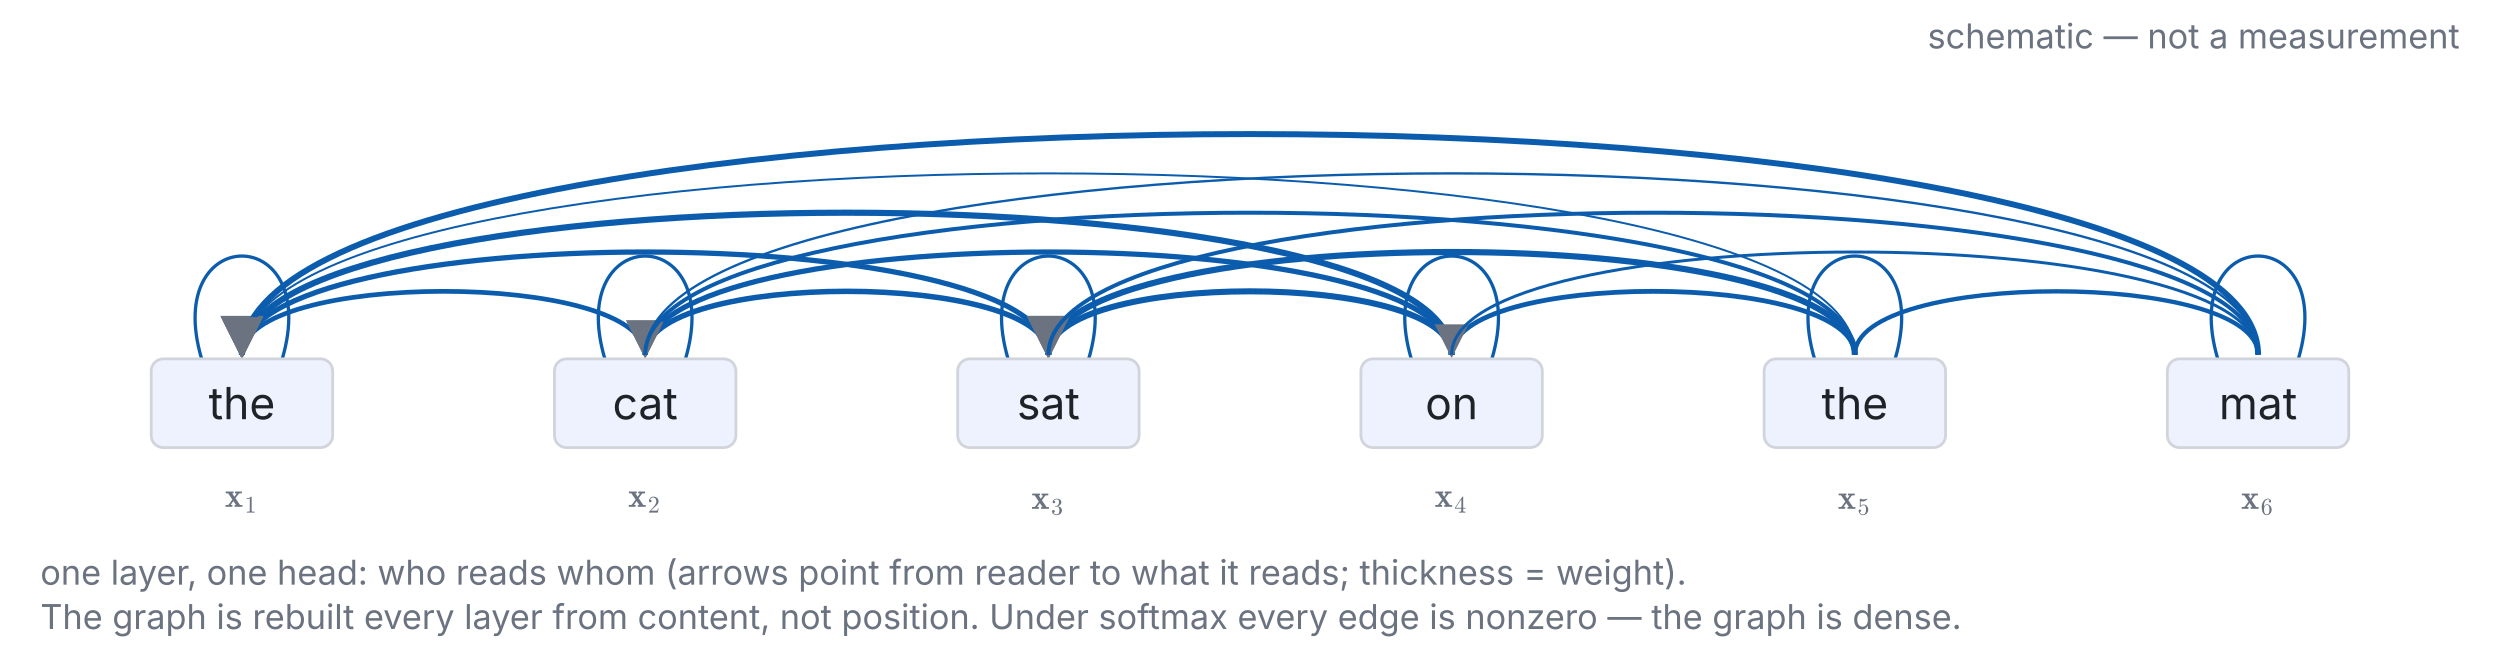
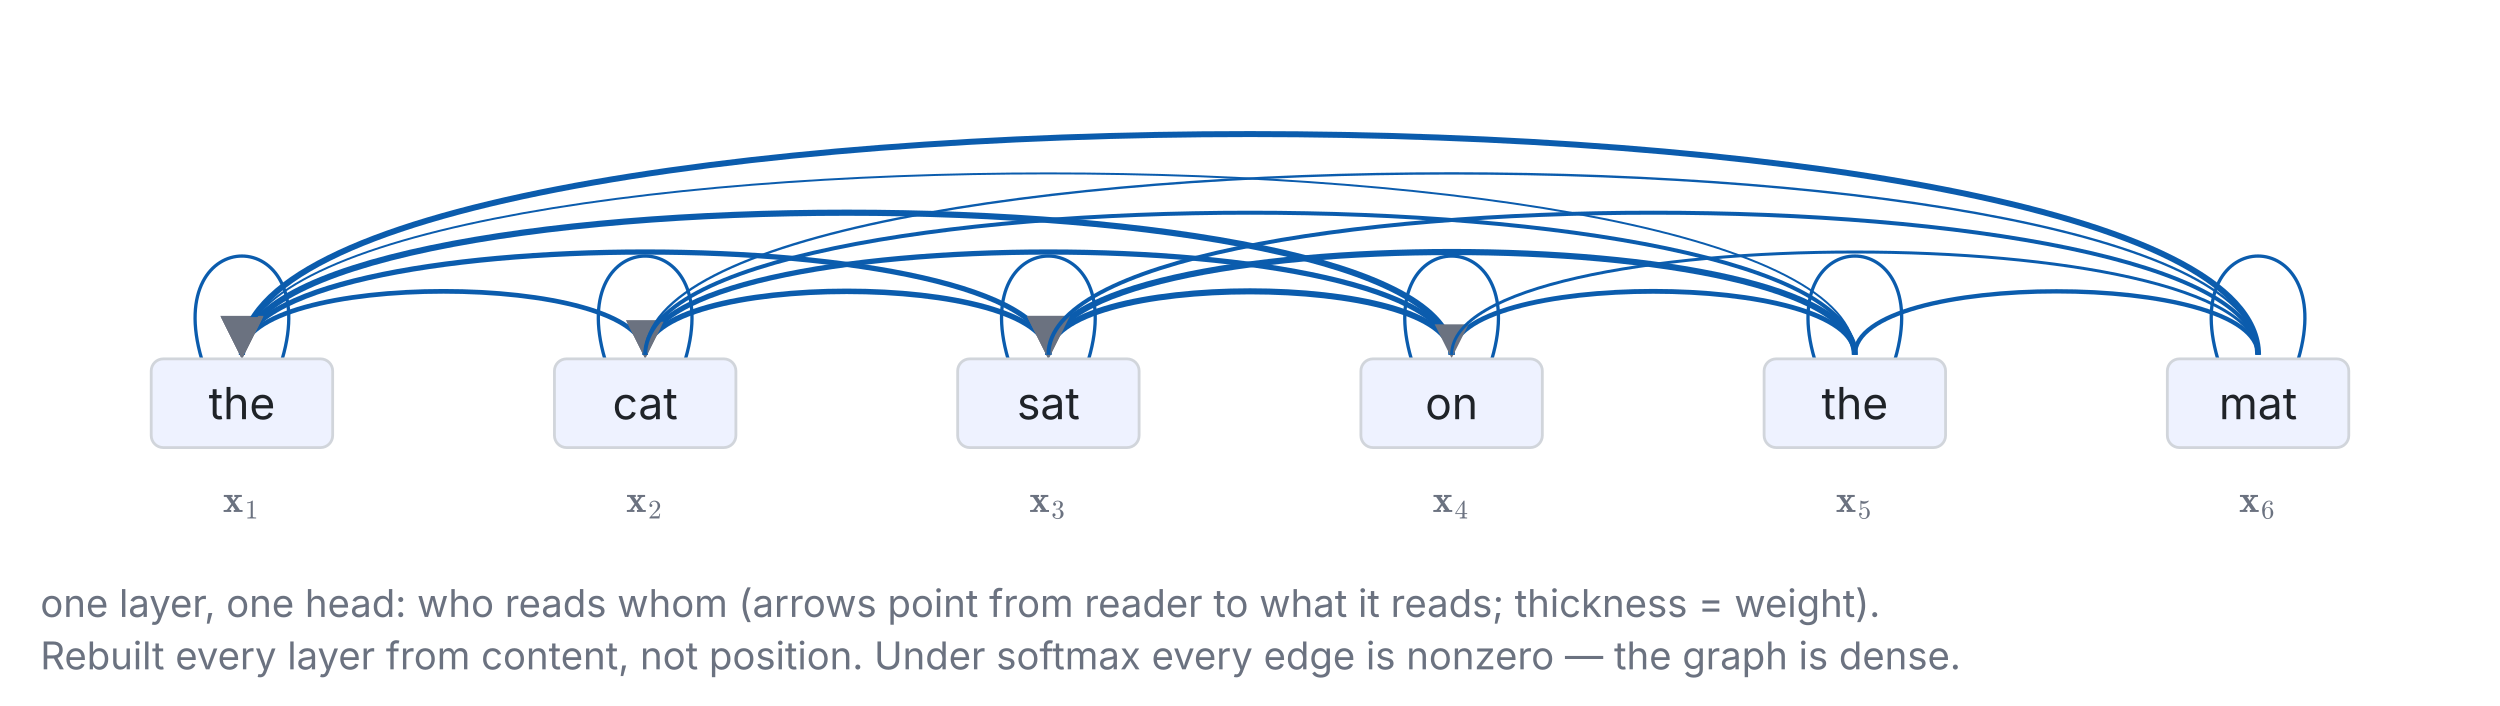
- <svg xmlns="http://www.w3.org/2000/svg" xmlns:xlink="http://www.w3.org/1999/xlink" viewBox="0 0 1240 330" width="100%" font-family="-apple-system,BlinkMacSystemFont,Segoe UI,Helvetica Neue,PingFang TC,Noto Sans TC,sans-serif">
+ <svg xmlns="http://www.w3.org/2000/svg" xmlns:xlink="http://www.w3.org/1999/xlink" viewBox="0 0 1240 350" width="100%" font-family="-apple-system,BlinkMacSystemFont,Segoe UI,Helvetica Neue,PingFang TC,Noto Sans TC,sans-serif">
  <defs>
    <marker id="ah-routing" viewBox="0 0 10 10" refX="9" refY="5" markerWidth="7" markerHeight="7" orient="auto-start-reverse">
      <path d="M0,0 L10,5 L0,10 z" fill="#6b7280" />
    </marker>
  </defs>
  <path d="M100,178 C80,110 160,110 140,178" stroke="#0b5cad" stroke-width="1.64" fill="none" />
  <path d="M320,176 C320,134 120,134 120,176" stroke="#0b5cad" stroke-width="2.34" fill="none" marker-end="url(#ah-routing)" />
  <path d="M300,178 C280,110 360,110 340,178" stroke="#0b5cad" stroke-width="1.64" fill="none" />
  <path d="M520,176 C520,108 120,108 120,176" stroke="#0b5cad" stroke-width="2.611" fill="none" marker-end="url(#ah-routing)" />
  <path d="M520,176 C520,134 320,134 320,176" stroke="#0b5cad" stroke-width="2.733" fill="none" marker-end="url(#ah-routing)" />
  <path d="M500,178 C480,110 560,110 540,178" stroke="#0b5cad" stroke-width="1.64" fill="none" />
  <path d="M720,176 C720,82 120,82 120,176" stroke="#0b5cad" stroke-width="3.069" fill="none" marker-end="url(#ah-routing)" />
  <path d="M720,176 C720,108 320,108 320,176" stroke="#0b5cad" stroke-width="2.607" fill="none" marker-end="url(#ah-routing)" />
  <path d="M720,176 C720,134 520,134 520,176" stroke="#0b5cad" stroke-width="3.023" fill="none" marker-end="url(#ah-routing)" />
  <path d="M700,178 C680,110 760,110 740,178" stroke="#0b5cad" stroke-width="1.64" fill="none" />
  <path d="M920,176 C920,56 120,56 120,176" stroke="#0b5cad" stroke-width="0.986" fill="none" />
  <path d="M920,176 C920,82 320,82 320,176" stroke="#0b5cad" stroke-width="1.982" fill="none" />
  <path d="M920,176 C920,108 520,108 520,176" stroke="#0b5cad" stroke-width="3.071" fill="none" marker-end="url(#ah-routing)" />
  <path d="M920,176 C920,134 720,134 720,176" stroke="#0b5cad" stroke-width="2.4" fill="none" marker-end="url(#ah-routing)" />
  <path d="M900,178 C880,110 960,110 940,178" stroke="#0b5cad" stroke-width="1.64" fill="none" />
  <path d="M1120,176 C1120,30 120,30 120,176" stroke="#0b5cad" stroke-width="2.974" fill="none" marker-end="url(#ah-routing)" />
  <path d="M1120,176 C1120,56 320,56 320,176" stroke="#0b5cad" stroke-width="1.178" fill="none" />
  <path d="M1120,176 C1120,82 520,82 520,176" stroke="#0b5cad" stroke-width="1.989" fill="none" />
  <path d="M1120,176 C1120,108 720,108 720,176" stroke="#0b5cad" stroke-width="1.482" fill="none" />
  <path d="M1120,176 C1120,134 920,134 920,176" stroke="#0b5cad" stroke-width="2.16" fill="none" />
  <path d="M1100,178 C1080,110 1160,110 1140,178" stroke="#0b5cad" stroke-width="1.64" fill="none" />
  <rect x="75" y="178" width="90" height="44" rx="6" fill="#eef2ff" stroke="#d1d5db" stroke-width="1.4" />
  <text x="120" y="207.92" font-size="22" fill="#1f2328" text-anchor="middle" font-weight="400">the</text>
-   <svg x="111.585" y="238.547" width="16.83" height="16.453" viewBox="0 0 16.83 16.453">
+   <svg x="110.595" y="239.612" width="18.81" height="18.388" viewBox="0 0 18.81 18.388">
    <defs>
      <style type="text/css">*{stroke-linejoin: round; stroke-linecap: butt}</style>
    </defs>
    <g id="t25-figure_1">
      <g id="t25-patch_1">
-         <path d="M 0 16.453  L 16.83 16.453  L 16.83 0  L 0 0  L 0 16.453  z " style="fill: none" />
+         <path d="M 0 18.388  L 18.81 18.388  L 18.81 0  L 0 0  L 0 18.388  z " style="fill: none" />
      </g>
      <g id="t25-text_1">
-         <g style="fill: #6b7280" transform="translate(0 12.91734) scale(0.17 -0.17)">
+         <g style="fill: #6b7280" transform="translate(0 14.43703) scale(0.19 -0.19)">
          <defs>
            <path id="t25-Cmb10-78" d="M 109 0  L 109 325  Q 628 325 678 384  L 1381 1350  L 588 2516  L 141 2516  L 141 2841  L 1606 2841  L 1606 2516  L 1331 2516  L 1766 1881  L 2181 2463  Q 2181 2491 2072 2503  Q 1963 2516 1888 2516  L 1888 2841  L 3156 2841  L 3156 2516  Q 2638 2516 2584 2456  L 1959 1594  L 2816 325  L 3272 325  L 3272 0  L 1797 0  L 1797 325  L 2075 325  L 1575 1063  L 1081 378  Q 1081 356 1193 340  Q 1306 325 1381 325  L 1381 0  L 109 0  z " transform="scale(0.015625)" />
            <path id="t25-Cmr10-31" d="M 594 0  L 594 225  Q 1394 225 1394 428  L 1394 3788  Q 1063 3628 556 3628  L 556 3853  Q 1341 3853 1741 4263  L 1831 4263  Q 1853 4263 1873 4245  Q 1894 4228 1894 4206  L 1894 428  Q 1894 225 2694 225  L 2694 0  L 594 0  z " transform="scale(0.015625)" />
          </defs>
          <use xlink:href="#t25-Cmb10-78" transform="translate(0 0.609375)" />
          <use xlink:href="#t25-Cmr10-31" transform="translate(57.14969 -16.39688) scale(0.7)" />
        </g>
      </g>
    </g>
  </svg>
  <rect x="275" y="178" width="90" height="44" rx="6" fill="#eef2ff" stroke="#d1d5db" stroke-width="1.4" />
  <text x="320" y="207.92" font-size="22" fill="#1f2328" text-anchor="middle" font-weight="400">cat</text>
-   <svg x="311.585" y="238.547" width="16.83" height="16.453" viewBox="0 0 16.83 16.453">
+   <svg x="310.595" y="239.612" width="18.81" height="18.388" viewBox="0 0 18.81 18.388">
    <defs>
      <style type="text/css">*{stroke-linejoin: round; stroke-linecap: butt}</style>
    </defs>
    <g id="t26-figure_1">
      <g id="t26-patch_1">
-         <path d="M 0 16.453  L 16.83 16.453  L 16.83 0  L 0 0  L 0 16.453  z " style="fill: none" />
+         <path d="M 0 18.388  L 18.81 18.388  L 18.81 0  L 0 0  L 0 18.388  z " style="fill: none" />
      </g>
      <g id="t26-text_1">
-         <g style="fill: #6b7280" transform="translate(0 12.91734) scale(0.17 -0.17)">
+         <g style="fill: #6b7280" transform="translate(0 14.43703) scale(0.19 -0.19)">
          <defs>
            <path id="t26-Cmb10-78" d="M 109 0  L 109 325  Q 628 325 678 384  L 1381 1350  L 588 2516  L 141 2516  L 141 2841  L 1606 2841  L 1606 2516  L 1331 2516  L 1766 1881  L 2181 2463  Q 2181 2491 2072 2503  Q 1963 2516 1888 2516  L 1888 2841  L 3156 2841  L 3156 2516  Q 2638 2516 2584 2456  L 1959 1594  L 2816 325  L 3272 325  L 3272 0  L 1797 0  L 1797 325  L 2075 325  L 1575 1063  L 1081 378  Q 1081 356 1193 340  Q 1306 325 1381 325  L 1381 0  L 109 0  z " transform="scale(0.015625)" />
            <path id="t26-Cmr10-32" d="M 319 0  L 319 172  Q 319 188 331 206  L 1325 1306  Q 1550 1550 1690 1715  Q 1831 1881 1968 2097  Q 2106 2313 2186 2536  Q 2266 2759 2266 3009  Q 2266 3272 2169 3511  Q 2072 3750 1880 3894  Q 1688 4038 1416 4038  Q 1138 4038 916 3870  Q 694 3703 603 3438  Q 628 3444 672 3444  Q 816 3444 917 3347  Q 1019 3250 1019 3097  Q 1019 2950 917 2848  Q 816 2747 672 2747  Q 522 2747 420 2851  Q 319 2956 319 3097  Q 319 3338 409 3548  Q 500 3759 670 3923  Q 841 4088 1055 4175  Q 1269 4263 1509 4263  Q 1875 4263 2190 4108  Q 2506 3953 2690 3670  Q 2875 3388 2875 3009  Q 2875 2731 2753 2481  Q 2631 2231 2440 2026  Q 2250 1822 1953 1562  Q 1656 1303 1563 1216  L 838 519  L 1453 519  Q 1906 519 2211 526  Q 2516 534 2534 550  Q 2609 631 2688 1141  L 2875 1141  L 2694 0  L 319 0  z " transform="scale(0.015625)" />
          </defs>
          <use xlink:href="#t26-Cmb10-78" transform="translate(0 0.609375)" />
          <use xlink:href="#t26-Cmr10-32" transform="translate(57.14969 -16.39688) scale(0.7)" />
        </g>
      </g>
    </g>
  </svg>
  <rect x="475" y="178" width="90" height="44" rx="6" fill="#eef2ff" stroke="#d1d5db" stroke-width="1.4" />
  <text x="520" y="207.92" font-size="22" fill="#1f2328" text-anchor="middle" font-weight="400">sat</text>
-   <svg x="511.585" y="239.547" width="16.83" height="16.453" viewBox="0 0 16.83 16.453">
+   <svg x="510.595" y="239.612" width="18.81" height="18.388" viewBox="0 0 18.81 18.388">
    <defs>
      <style type="text/css">*{stroke-linejoin: round; stroke-linecap: butt}</style>
    </defs>
    <g id="t27-figure_1">
      <g id="t27-patch_1">
-         <path d="M 0 16.453  L 16.83 16.453  L 16.83 0  L 0 0  L 0 16.453  z " style="fill: none" />
+         <path d="M 0 18.388  L 18.81 18.388  L 18.81 0  L 0 0  L 0 18.388  z " style="fill: none" />
      </g>
      <g id="t27-text_1">
-         <g style="fill: #6b7280" transform="translate(0 12.91734) scale(0.17 -0.17)">
+         <g style="fill: #6b7280" transform="translate(0 14.43703) scale(0.19 -0.19)">
          <defs>
            <path id="t27-Cmb10-78" d="M 109 0  L 109 325  Q 628 325 678 384  L 1381 1350  L 588 2516  L 141 2516  L 141 2841  L 1606 2841  L 1606 2516  L 1331 2516  L 1766 1881  L 2181 2463  Q 2181 2491 2072 2503  Q 1963 2516 1888 2516  L 1888 2841  L 3156 2841  L 3156 2516  Q 2638 2516 2584 2456  L 1959 1594  L 2816 325  L 3272 325  L 3272 0  L 1797 0  L 1797 325  L 2075 325  L 1575 1063  L 1081 378  Q 1081 356 1193 340  Q 1306 325 1381 325  L 1381 0  L 109 0  z " transform="scale(0.015625)" />
            <path id="t27-Cmr10-33" d="M 609 494  Q 759 275 1012 169  Q 1266 63 1556 63  Q 1928 63 2084 380  Q 2241 697 2241 1100  Q 2241 1281 2208 1462  Q 2175 1644 2097 1800  Q 2019 1956 1883 2050  Q 1747 2144 1550 2144  L 1125 2144  Q 1069 2144 1069 2203  L 1069 2259  Q 1069 2309 1125 2309  L 1478 2338  Q 1703 2338 1851 2506  Q 2000 2675 2069 2917  Q 2138 3159 2138 3378  Q 2138 3684 1994 3881  Q 1850 4078 1556 4078  Q 1313 4078 1091 3986  Q 869 3894 738 3706  Q 750 3709 759 3711  Q 769 3713 781 3713  Q 925 3713 1022 3613  Q 1119 3513 1119 3372  Q 1119 3234 1022 3134  Q 925 3034 781 3034  Q 641 3034 541 3134  Q 441 3234 441 3372  Q 441 3647 606 3850  Q 772 4053 1033 4158  Q 1294 4263 1556 4263  Q 1750 4263 1965 4205  Q 2181 4147 2356 4039  Q 2531 3931 2642 3762  Q 2753 3594 2753 3378  Q 2753 3109 2633 2881  Q 2513 2653 2303 2487  Q 2094 2322 1844 2241  Q 2122 2188 2372 2031  Q 2622 1875 2773 1631  Q 2925 1388 2925 1106  Q 2925 753 2731 467  Q 2538 181 2222 20  Q 1906 -141 1556 -141  Q 1256 -141 954 -26  Q 653 88 461 316  Q 269 544 269 863  Q 269 1022 375 1128  Q 481 1234 641 1234  Q 744 1234 830 1186  Q 916 1138 964 1050  Q 1013 963 1013 863  Q 1013 706 903 600  Q 794 494 641 494  L 609 494  z " transform="scale(0.015625)" />
          </defs>
          <use xlink:href="#t27-Cmb10-78" transform="translate(0 0.609375)" />
          <use xlink:href="#t27-Cmr10-33" transform="translate(57.14969 -16.39688) scale(0.7)" />
        </g>
      </g>
    </g>
  </svg>
  <rect x="675" y="178" width="90" height="44" rx="6" fill="#eef2ff" stroke="#d1d5db" stroke-width="1.4" />
  <text x="720" y="207.92" font-size="22" fill="#1f2328" text-anchor="middle" font-weight="400">on</text>
-   <svg x="711.585" y="238.547" width="16.83" height="16.453" viewBox="0 0 16.83 16.453">
+   <svg x="710.595" y="239.612" width="18.81" height="18.388" viewBox="0 0 18.81 18.388">
    <defs>
      <style type="text/css">*{stroke-linejoin: round; stroke-linecap: butt}</style>
    </defs>
    <g id="t28-figure_1">
      <g id="t28-patch_1">
-         <path d="M 0 16.453  L 16.83 16.453  L 16.83 0  L 0 0  L 0 16.453  z " style="fill: none" />
+         <path d="M 0 18.388  L 18.81 18.388  L 18.81 0  L 0 0  L 0 18.388  z " style="fill: none" />
      </g>
      <g id="t28-text_1">
-         <g style="fill: #6b7280" transform="translate(0 12.91734) scale(0.17 -0.17)">
+         <g style="fill: #6b7280" transform="translate(0 14.43703) scale(0.19 -0.19)">
          <defs>
            <path id="t28-Cmb10-78" d="M 109 0  L 109 325  Q 628 325 678 384  L 1381 1350  L 588 2516  L 141 2516  L 141 2841  L 1606 2841  L 1606 2516  L 1331 2516  L 1766 1881  L 2181 2463  Q 2181 2491 2072 2503  Q 1963 2516 1888 2516  L 1888 2841  L 3156 2841  L 3156 2516  Q 2638 2516 2584 2456  L 1959 1594  L 2816 325  L 3272 325  L 3272 0  L 1797 0  L 1797 325  L 2075 325  L 1575 1063  L 1081 378  Q 1081 356 1193 340  Q 1306 325 1381 325  L 1381 0  L 109 0  z " transform="scale(0.015625)" />
            <path id="t28-Cmr10-34" d="M 178 1056  L 178 1281  L 2156 4231  Q 2178 4263 2222 4263  L 2316 4263  Q 2388 4263 2388 4191  L 2388 1281  L 3016 1281  L 3016 1056  L 2388 1056  L 2388 428  Q 2388 297 2575 261  Q 2763 225 3009 225  L 3009 0  L 1247 0  L 1247 225  Q 1494 225 1681 261  Q 1869 297 1869 428  L 1869 1056  L 178 1056  z M 391 1281  L 1906 1281  L 1906 3547  L 391 1281  z " transform="scale(0.015625)" />
          </defs>
          <use xlink:href="#t28-Cmb10-78" transform="translate(0 0.609375)" />
          <use xlink:href="#t28-Cmr10-34" transform="translate(57.14969 -16.39688) scale(0.7)" />
        </g>
      </g>
    </g>
  </svg>
  <rect x="875" y="178" width="90" height="44" rx="6" fill="#eef2ff" stroke="#d1d5db" stroke-width="1.4" />
  <text x="920" y="207.92" font-size="22" fill="#1f2328" text-anchor="middle" font-weight="400">the</text>
-   <svg x="911.585" y="239.547" width="16.83" height="16.453" viewBox="0 0 16.83 16.453">
+   <svg x="910.595" y="239.612" width="18.81" height="18.388" viewBox="0 0 18.81 18.388">
    <defs>
      <style type="text/css">*{stroke-linejoin: round; stroke-linecap: butt}</style>
    </defs>
    <g id="t29-figure_1">
      <g id="t29-patch_1">
-         <path d="M 0 16.453  L 16.83 16.453  L 16.83 0  L 0 0  L 0 16.453  z " style="fill: none" />
+         <path d="M 0 18.388  L 18.81 18.388  L 18.81 0  L 0 0  L 0 18.388  z " style="fill: none" />
      </g>
      <g id="t29-text_1">
-         <g style="fill: #6b7280" transform="translate(0 12.91734) scale(0.17 -0.17)">
+         <g style="fill: #6b7280" transform="translate(0 14.43703) scale(0.19 -0.19)">
          <defs>
            <path id="t29-Cmb10-78" d="M 109 0  L 109 325  Q 628 325 678 384  L 1381 1350  L 588 2516  L 141 2516  L 141 2841  L 1606 2841  L 1606 2516  L 1331 2516  L 1766 1881  L 2181 2463  Q 2181 2491 2072 2503  Q 1963 2516 1888 2516  L 1888 2841  L 3156 2841  L 3156 2516  Q 2638 2516 2584 2456  L 1959 1594  L 2816 325  L 3272 325  L 3272 0  L 1797 0  L 1797 325  L 2075 325  L 1575 1063  L 1081 378  Q 1081 356 1193 340  Q 1306 325 1381 325  L 1381 0  L 109 0  z " transform="scale(0.015625)" />
            <path id="t29-Cmr10-35" d="M 556 728  Q 622 541 758 387  Q 894 234 1080 148  Q 1266 63 1466 63  Q 1928 63 2103 422  Q 2278 781 2278 1294  Q 2278 1516 2270 1667  Q 2263 1819 2228 1959  Q 2169 2184 2020 2353  Q 1872 2522 1656 2522  Q 1441 2522 1286 2456  Q 1131 2391 1034 2303  Q 938 2216 863 2119  Q 788 2022 769 2016  L 697 2016  Q 681 2016 657 2036  Q 634 2056 634 2075  L 634 4213  Q 634 4228 654 4245  Q 675 4263 697 4263  L 716 4263  Q 1147 4056 1631 4056  Q 2106 4056 2547 4263  L 2566 4263  Q 2588 4263 2606 4247  Q 2625 4231 2625 4213  L 2625 4153  Q 2625 4122 2613 4122  Q 2394 3831 2064 3668  Q 1734 3506 1381 3506  Q 1125 3506 856 3578  L 856 2369  Q 1069 2541 1236 2614  Q 1403 2688 1663 2688  Q 2016 2688 2295 2484  Q 2575 2281 2725 1954  Q 2875 1628 2875 1288  Q 2875 903 2686 575  Q 2497 247 2172 53  Q 1847 -141 1466 -141  Q 1150 -141 886 21  Q 622 184 470 459  Q 319 734 319 1044  Q 319 1188 412 1278  Q 506 1369 647 1369  Q 788 1369 883 1276  Q 978 1184 978 1044  Q 978 906 883 811  Q 788 716 647 716  Q 625 716 597 720  Q 569 725 556 728  z " transform="scale(0.015625)" />
          </defs>
          <use xlink:href="#t29-Cmb10-78" transform="translate(0 0.609375)" />
          <use xlink:href="#t29-Cmr10-35" transform="translate(57.14969 -16.39688) scale(0.7)" />
        </g>
      </g>
    </g>
  </svg>
  <rect x="1075" y="178" width="90" height="44" rx="6" fill="#eef2ff" stroke="#d1d5db" stroke-width="1.4" />
  <text x="1120" y="207.92" font-size="22" fill="#1f2328" text-anchor="middle" font-weight="400">mat</text>
-   <svg x="1111.59" y="239.547" width="16.83" height="16.453" viewBox="0 0 16.83 16.453">
+   <svg x="1110.6" y="239.612" width="18.81" height="18.388" viewBox="0 0 18.81 18.388">
    <defs>
      <style type="text/css">*{stroke-linejoin: round; stroke-linecap: butt}</style>
    </defs>
    <g id="t30-figure_1">
      <g id="t30-patch_1">
-         <path d="M 0 16.453  L 16.83 16.453  L 16.83 0  L 0 0  L 0 16.453  z " style="fill: none" />
+         <path d="M 0 18.388  L 18.81 18.388  L 18.81 0  L 0 0  L 0 18.388  z " style="fill: none" />
      </g>
      <g id="t30-text_1">
-         <g style="fill: #6b7280" transform="translate(0 12.91734) scale(0.17 -0.17)">
+         <g style="fill: #6b7280" transform="translate(0 14.43703) scale(0.19 -0.19)">
          <defs>
            <path id="t30-Cmb10-78" d="M 109 0  L 109 325  Q 628 325 678 384  L 1381 1350  L 588 2516  L 141 2516  L 141 2841  L 1606 2841  L 1606 2516  L 1331 2516  L 1766 1881  L 2181 2463  Q 2181 2491 2072 2503  Q 1963 2516 1888 2516  L 1888 2841  L 3156 2841  L 3156 2516  Q 2638 2516 2584 2456  L 1959 1594  L 2816 325  L 3272 325  L 3272 0  L 1797 0  L 1797 325  L 2075 325  L 1575 1063  L 1081 378  Q 1081 356 1193 340  Q 1306 325 1381 325  L 1381 0  L 109 0  z " transform="scale(0.015625)" />
            <path id="t30-Cmr10-36" d="M 1600 -141  Q 1203 -141 937 70  Q 672 281 526 617  Q 381 953 325 1322  Q 269 1691 269 2069  Q 269 2575 466 3084  Q 663 3594 1045 3928  Q 1428 4263 1953 4263  Q 2172 4263 2361 4180  Q 2550 4097 2658 3936  Q 2766 3775 2766 3547  Q 2766 3416 2677 3327  Q 2588 3238 2456 3238  Q 2331 3238 2240 3328  Q 2150 3419 2150 3547  Q 2150 3672 2240 3762  Q 2331 3853 2456 3853  L 2491 3853  Q 2409 3969 2261 4023  Q 2113 4078 1953 4078  Q 1759 4078 1595 3993  Q 1431 3909 1300 3765  Q 1169 3622 1081 3448  Q 994 3275 945 3053  Q 897 2831 884 2637  Q 872 2444 872 2150  Q 984 2413 1190 2580  Q 1397 2747 1656 2747  Q 1941 2747 2175 2631  Q 2409 2516 2578 2311  Q 2747 2106 2836 1843  Q 2925 1581 2925 1313  Q 2925 938 2758 598  Q 2591 259 2287 59  Q 1984 -141 1600 -141  z M 1600 63  Q 1847 63 1997 175  Q 2147 288 2217 473  Q 2288 659 2305 848  Q 2322 1038 2322 1313  Q 2322 1675 2287 1931  Q 2253 2188 2100 2383  Q 1947 2578 1631 2578  Q 1372 2578 1205 2403  Q 1038 2228 961 1961  Q 884 1694 884 1447  Q 884 1363 891 1319  Q 891 1309 889 1303  Q 888 1297 884 1288  Q 884 1013 940 731  Q 997 450 1156 256  Q 1316 63 1600 63  z " transform="scale(0.015625)" />
          </defs>
          <use xlink:href="#t30-Cmb10-78" transform="translate(0 0.609375)" />
          <use xlink:href="#t30-Cmr10-36" transform="translate(57.14969 -16.39688) scale(0.7)" />
        </g>
      </g>
    </g>
  </svg>
-   <text x="20" y="290" font-size="17" fill="#6b7280" text-anchor="start" font-weight="400">one layer, one head: who reads whom (arrows point from reader to what it reads; thickness = weight).</text>
-   <text x="20" y="312" font-size="17" fill="#6b7280" text-anchor="start" font-weight="400">The graph is rebuilt every layer from content, not position. Under softmax every edge is nonzero — the graph is dense.</text>
-   <text x="1220" y="24" font-size="17" fill="#6b7280" text-anchor="end" font-weight="400">schematic — not a measurement</text>
+   <text x="20" y="306" font-size="19" fill="#6b7280" text-anchor="start" font-weight="400">one layer, one head: who reads whom (arrows point from reader to what it reads; thickness = weight).</text>
+   <text x="20" y="332" font-size="19" fill="#6b7280" text-anchor="start" font-weight="400">Rebuilt every layer from content, not position. Under softmax every edge is nonzero — the graph is dense.</text>
</svg>
